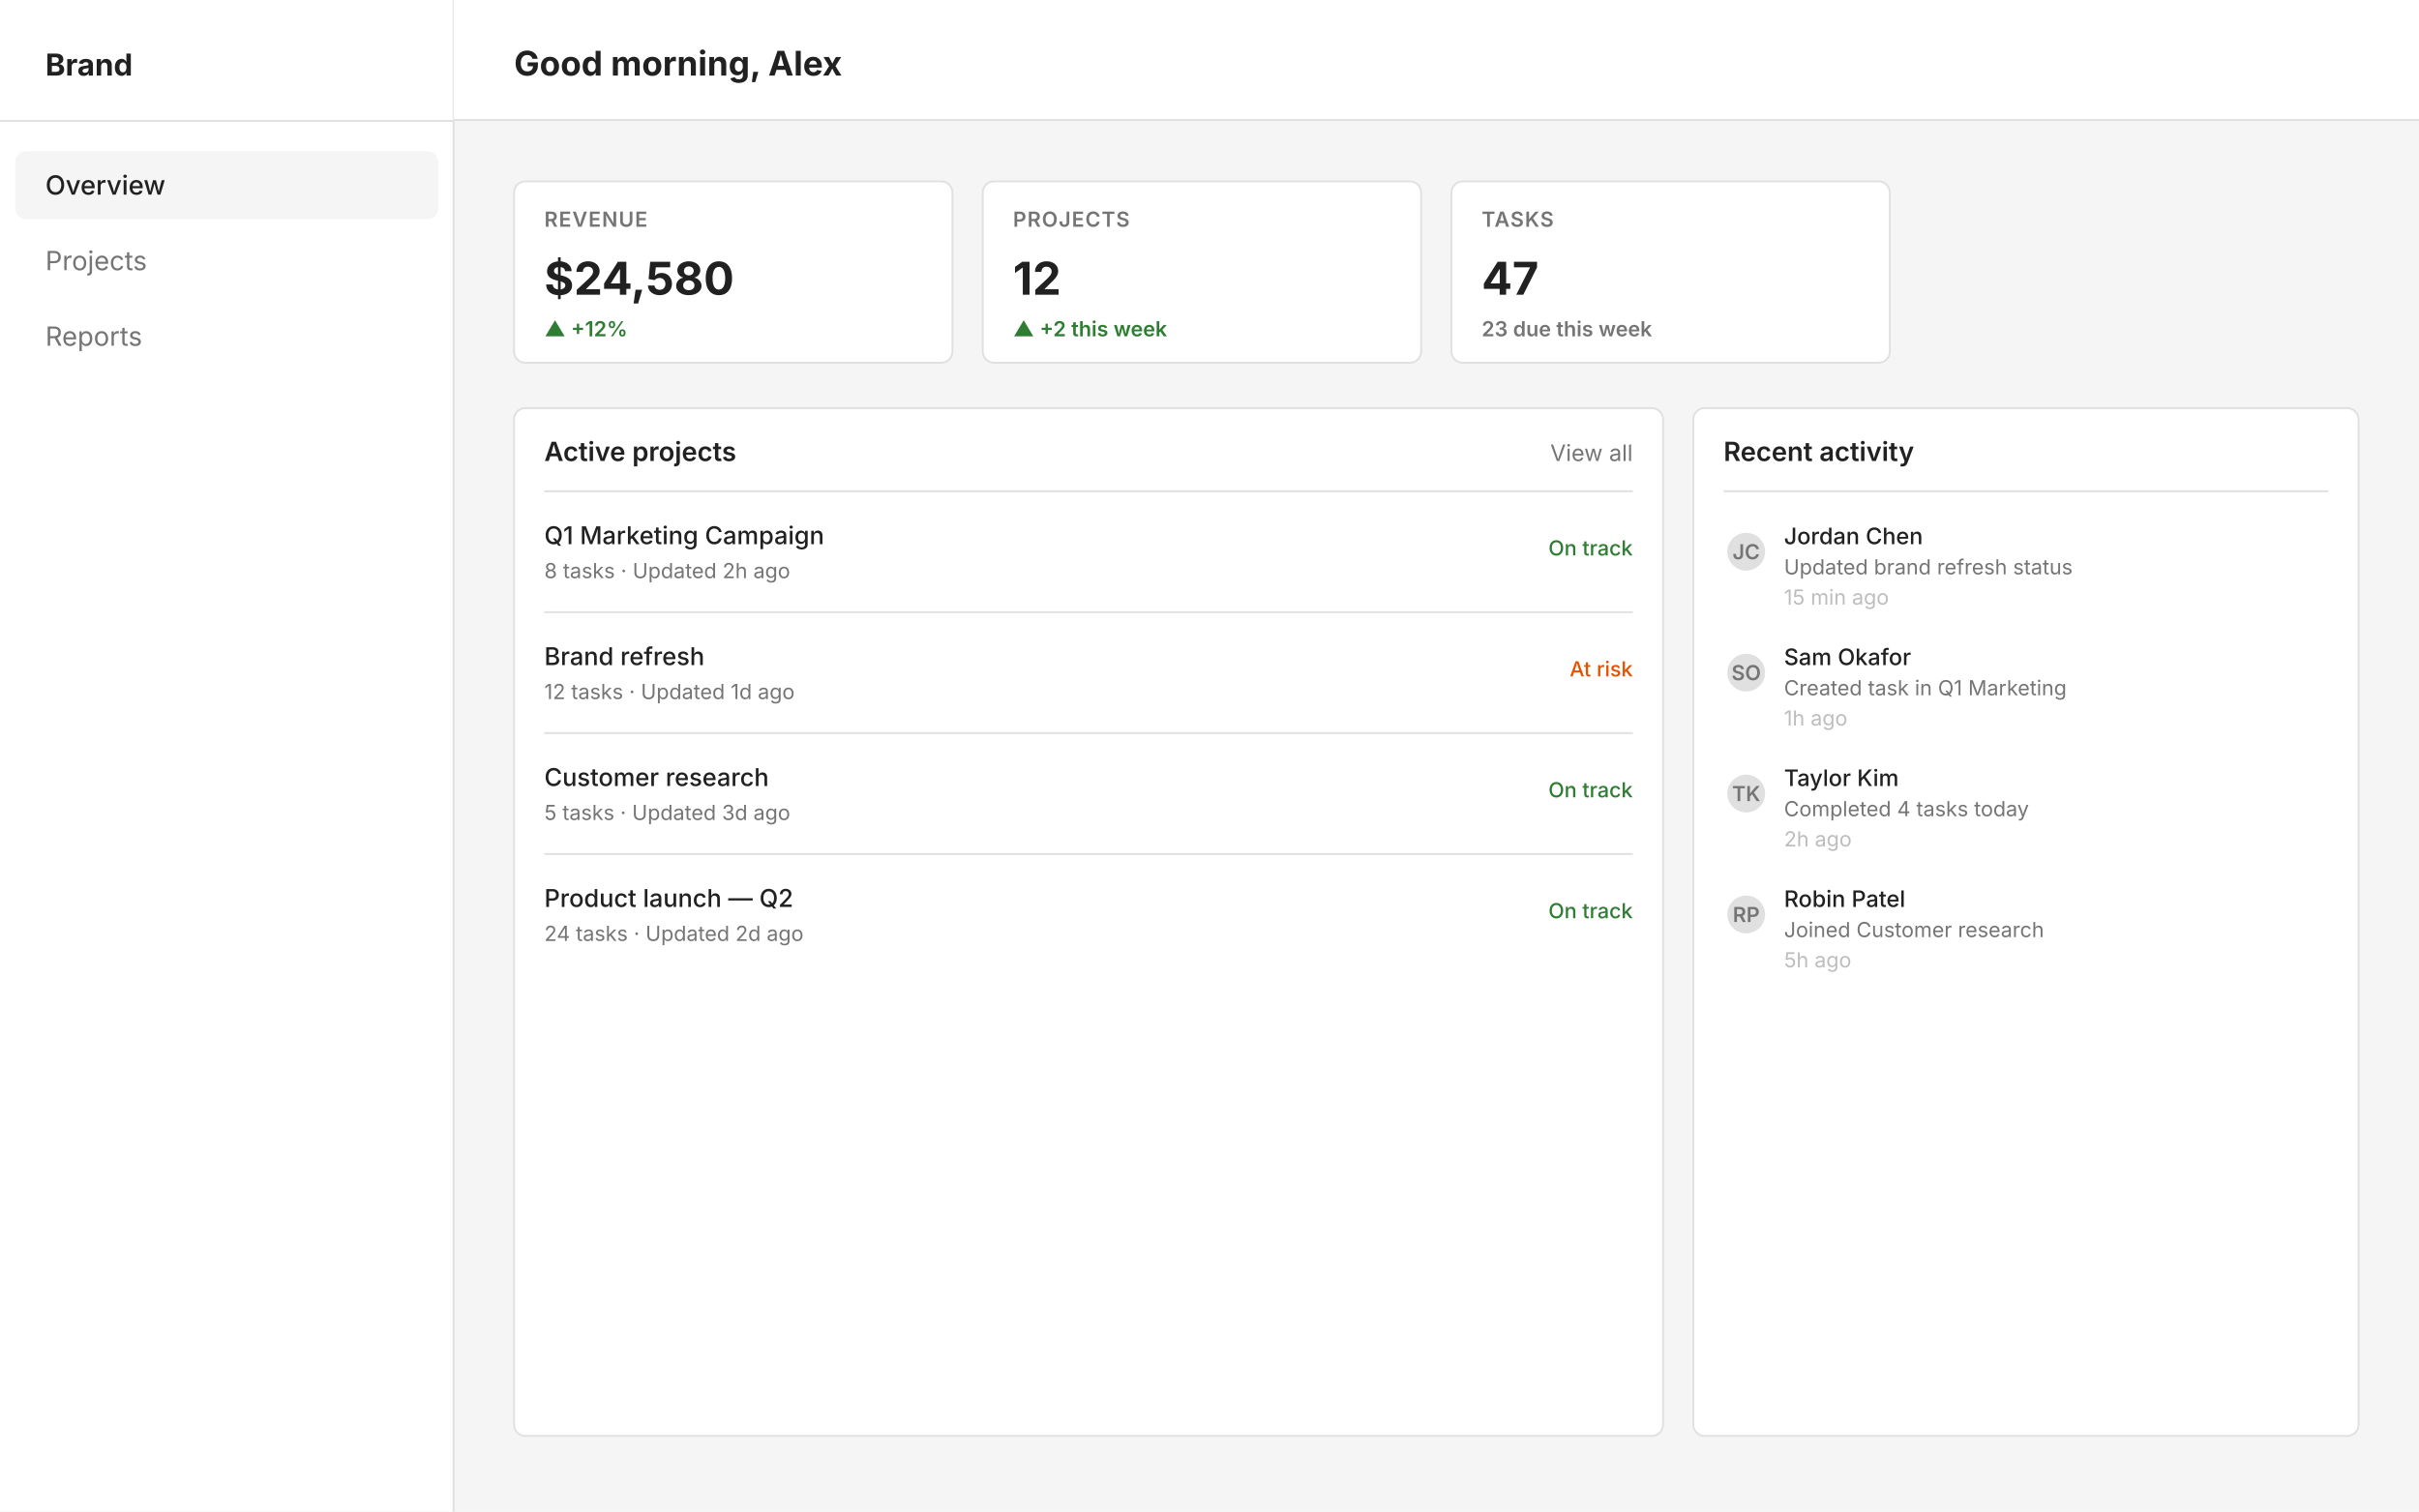
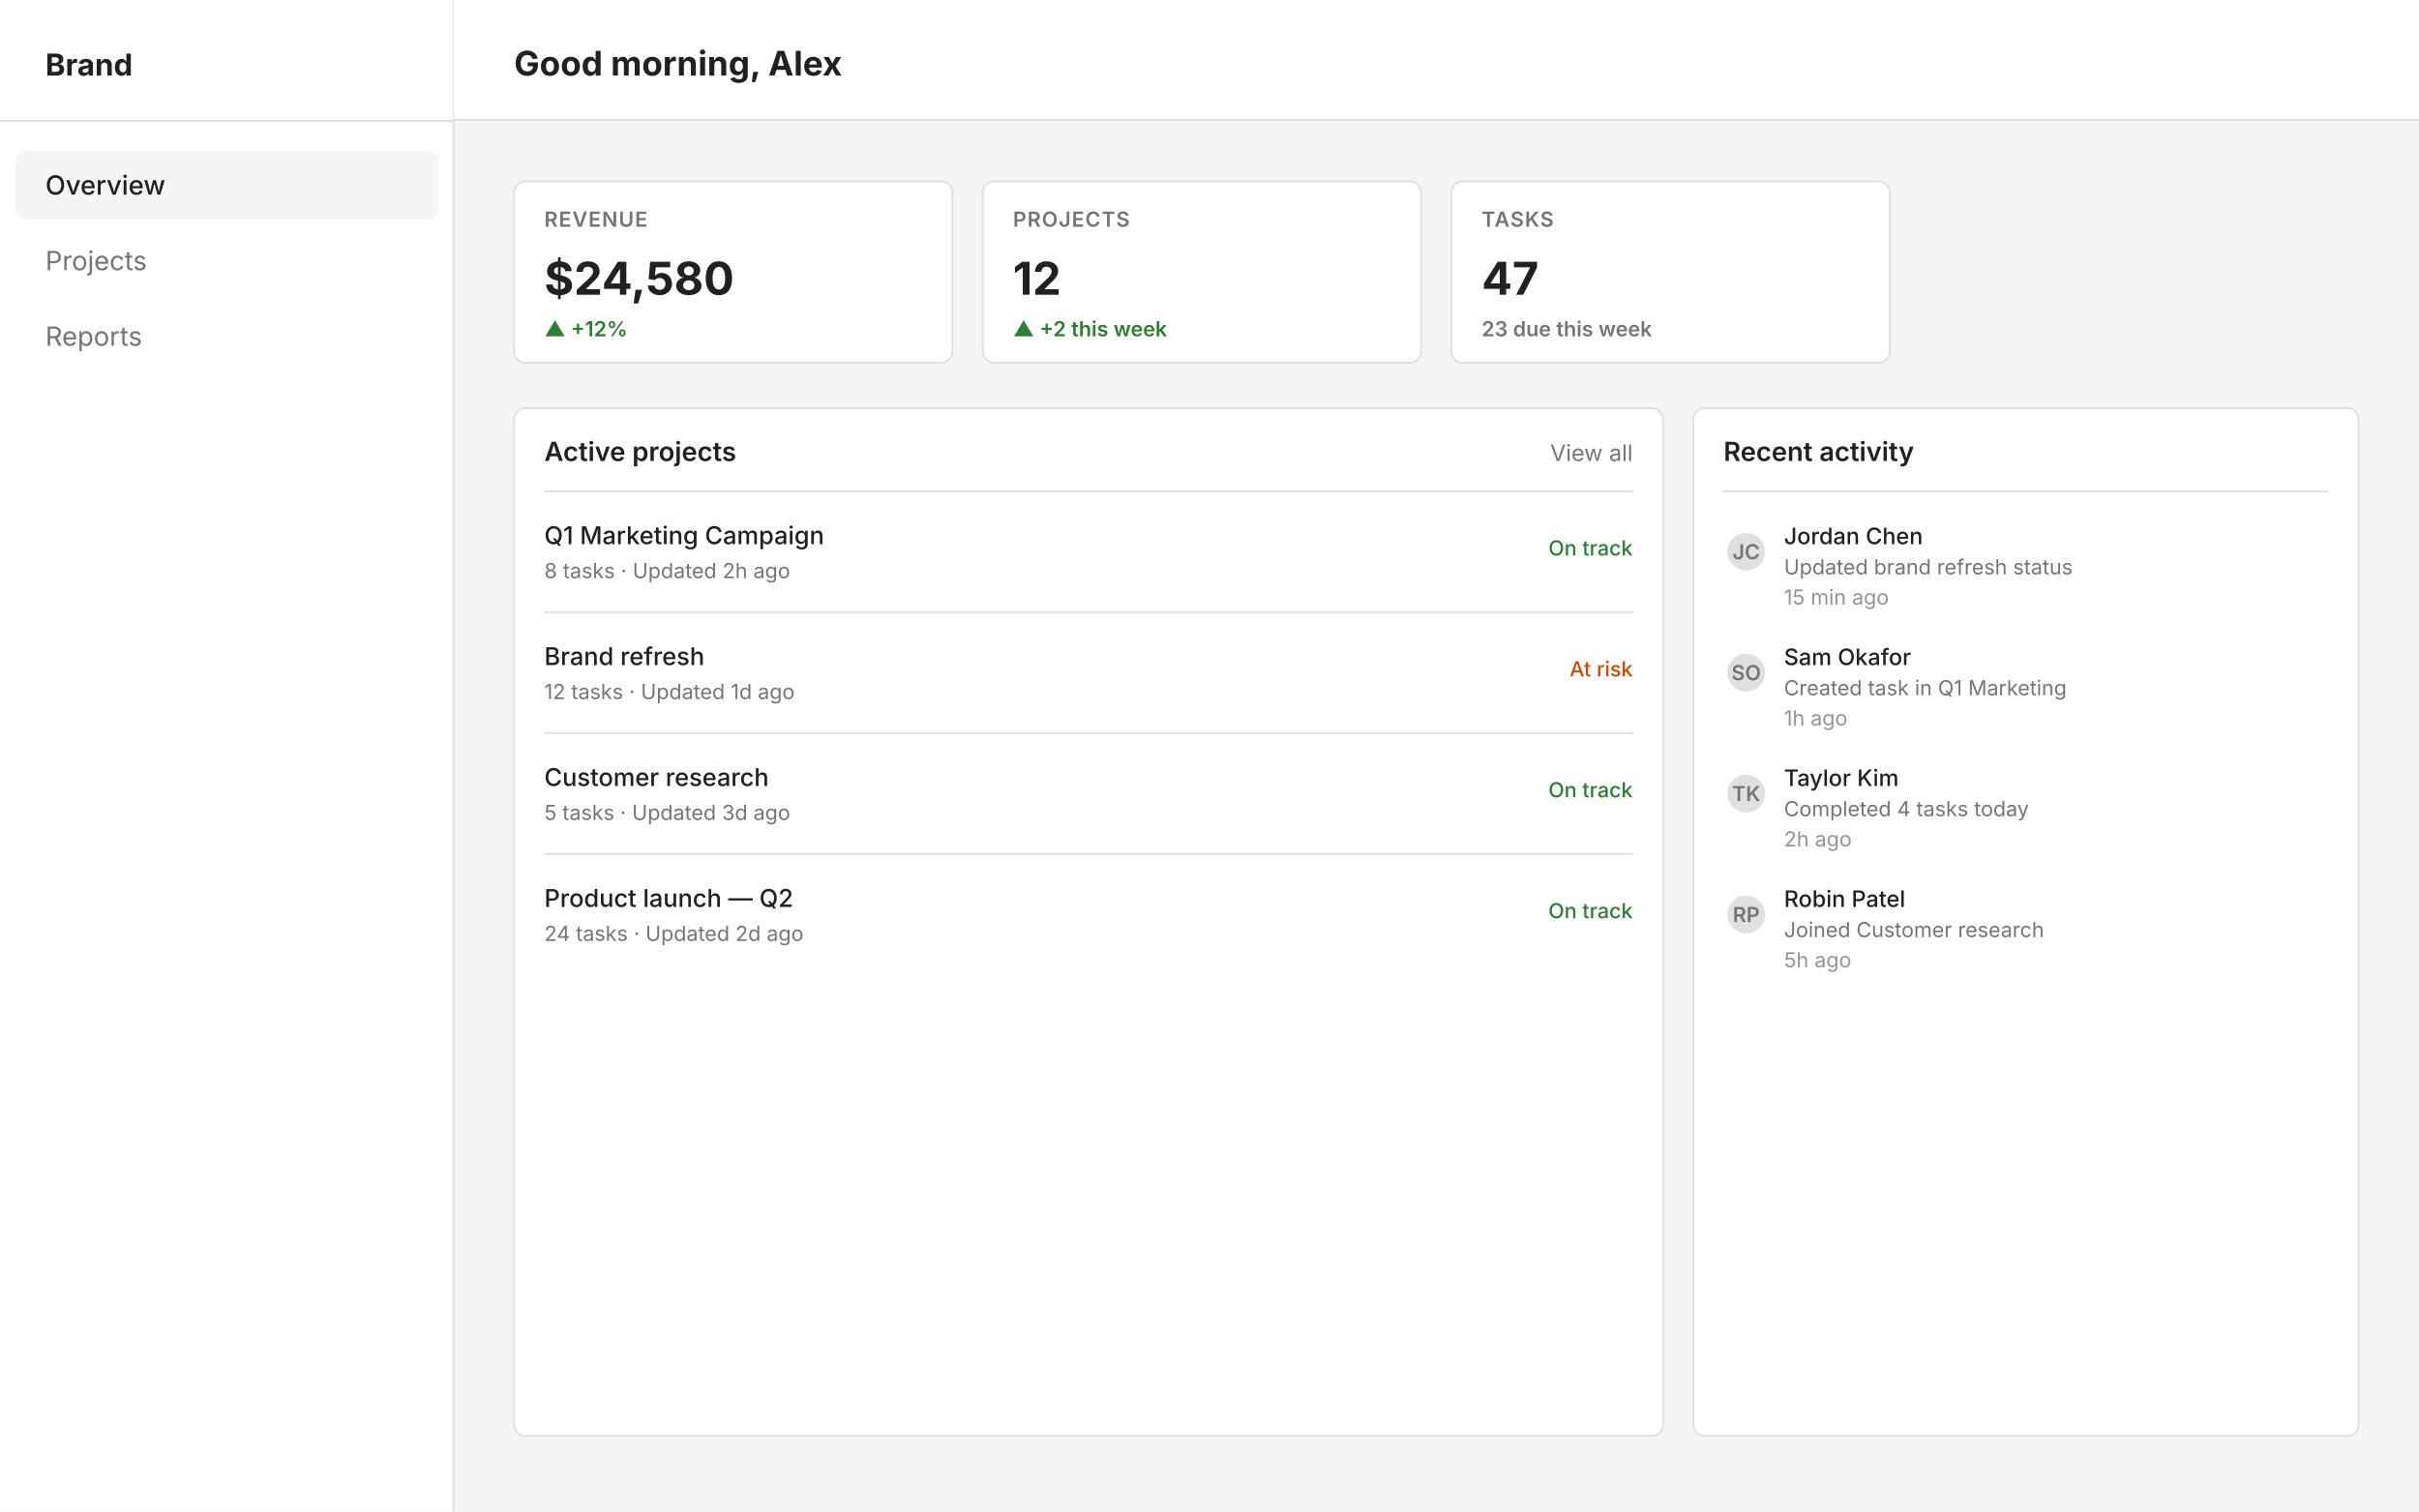
<svg xmlns="http://www.w3.org/2000/svg" viewBox="0 0 1280 800" width="1280" height="800">
  <defs>
    <style>
      .text-primary { fill: #212121; font-family: -apple-system, BlinkMacSystemFont, 'Segoe UI', sans-serif; }
      .text-secondary { fill: #757575; font-family: -apple-system, BlinkMacSystemFont, 'Segoe UI', sans-serif; }
-       .text-disabled { fill: #BDBDBD; font-family: -apple-system, BlinkMacSystemFont, 'Segoe UI', sans-serif; }
+       .text-disabled { fill: #949494; font-family: -apple-system, BlinkMacSystemFont, 'Segoe UI', sans-serif; }
      .text-inverse { fill: #FFFFFF; font-family: -apple-system, BlinkMacSystemFont, 'Segoe UI', sans-serif; }
      .text-danger { fill: #B71C1C; font-family: -apple-system, BlinkMacSystemFont, 'Segoe UI', sans-serif; }
      .text-success { fill: #2E7D32; font-family: -apple-system, BlinkMacSystemFont, 'Segoe UI', sans-serif; }
-       .text-warning { fill: #E65100; font-family: -apple-system, BlinkMacSystemFont, 'Segoe UI', sans-serif; }
+       .text-warning { fill: #D14900; font-family: -apple-system, BlinkMacSystemFont, 'Segoe UI', sans-serif; }
      .text-info { fill: #1565C0; font-family: -apple-system, BlinkMacSystemFont, 'Segoe UI', sans-serif; }
    </style>
  </defs>
  <rect width="1280" height="800" fill="#F5F5F5" />
  <rect width="240" height="800" fill="#FFFFFF" />
  <line x1="240" y1="0" x2="240" y2="800" stroke="#E0E0E0" stroke-width="1" />
  <text x="24" y="40" class="text-primary" font-size="16" font-weight="700">Brand</text>
  <line x1="0" y1="64" x2="240" y2="64" stroke="#E0E0E0" stroke-width="1" />
  <rect x="8" y="80" width="224" height="36" rx="6" fill="#F5F5F5" />
  <text x="24" y="103" class="text-primary" font-size="14" font-weight="500">Overview</text>
  <text x="24" y="143" class="text-secondary" font-size="14">Projects</text>
  <text x="24" y="183" class="text-secondary" font-size="14">Reports</text>
  <rect x="240" y="0" width="1040" height="64" fill="#FFFFFF" />
  <line x1="240" y1="63.5" x2="1280" y2="63.5" stroke="#E0E0E0" stroke-width="1" />
  <text x="272" y="40" class="text-primary" font-size="18" font-weight="700">Good morning, Alex</text>
  <rect x="272" y="96" width="232" height="96" rx="6" fill="#FFFFFF" stroke="#E0E0E0" stroke-width="1" />
  <text x="288" y="120" class="text-secondary" font-size="11" font-weight="600" letter-spacing="0.5">REVENUE</text>
  <text x="288" y="156" class="text-primary" font-size="24" font-weight="700">$24,580</text>
  <text x="288" y="178" class="text-success" font-size="11" font-weight="600">▲ +12%</text>
  <rect x="520" y="96" width="232" height="96" rx="6" fill="#FFFFFF" stroke="#E0E0E0" stroke-width="1" />
  <text x="536" y="120" class="text-secondary" font-size="11" font-weight="600" letter-spacing="0.5">PROJECTS</text>
  <text x="536" y="156" class="text-primary" font-size="24" font-weight="700">12</text>
  <text x="536" y="178" class="text-success" font-size="11" font-weight="600">▲ +2 this week</text>
  <rect x="768" y="96" width="232" height="96" rx="6" fill="#FFFFFF" stroke="#E0E0E0" stroke-width="1" />
  <text x="784" y="120" class="text-secondary" font-size="11" font-weight="600" letter-spacing="0.5">TASKS</text>
  <text x="784" y="156" class="text-primary" font-size="24" font-weight="700">47</text>
  <text x="784" y="178" class="text-secondary" font-size="11" font-weight="600">23 due this week</text>
  <rect x="272" y="216" width="608" height="544" rx="6" fill="#FFFFFF" stroke="#E0E0E0" stroke-width="1" />
  <text x="288" y="244" class="text-primary" font-size="14" font-weight="600">Active projects</text>
  <text x="864" y="244" text-anchor="end" class="text-secondary" font-size="12">View all</text>
  <line x1="288" y1="260" x2="864" y2="260" stroke="#E0E0E0" stroke-width="1" />
  <text x="288" y="288" class="text-primary" font-size="13" font-weight="500">Q1 Marketing Campaign</text>
  <text x="288" y="306" class="text-secondary" font-size="11">8 tasks · Updated 2h ago</text>
  <text x="864" y="294" text-anchor="end" class="text-success" font-size="11" font-weight="500">On track</text>
  <line x1="288" y1="324" x2="864" y2="324" stroke="#E0E0E0" stroke-width="1" />
  <text x="288" y="352" class="text-primary" font-size="13" font-weight="500">Brand refresh</text>
  <text x="288" y="370" class="text-secondary" font-size="11">12 tasks · Updated 1d ago</text>
  <text x="864" y="358" text-anchor="end" class="text-warning" font-size="11" font-weight="500">At risk</text>
  <line x1="288" y1="388" x2="864" y2="388" stroke="#E0E0E0" stroke-width="1" />
  <text x="288" y="416" class="text-primary" font-size="13" font-weight="500">Customer research</text>
  <text x="288" y="434" class="text-secondary" font-size="11">5 tasks · Updated 3d ago</text>
  <text x="864" y="422" text-anchor="end" class="text-success" font-size="11" font-weight="500">On track</text>
  <line x1="288" y1="452" x2="864" y2="452" stroke="#E0E0E0" stroke-width="1" />
  <text x="288" y="480" class="text-primary" font-size="13" font-weight="500">Product launch — Q2</text>
  <text x="288" y="498" class="text-secondary" font-size="11">24 tasks · Updated 2d ago</text>
  <text x="864" y="486" text-anchor="end" class="text-success" font-size="11" font-weight="500">On track</text>
  <rect x="896" y="216" width="352" height="544" rx="6" fill="#FFFFFF" stroke="#E0E0E0" stroke-width="1" />
  <text x="912" y="244" class="text-primary" font-size="14" font-weight="600">Recent activity</text>
  <line x1="912" y1="260" x2="1232" y2="260" stroke="#E0E0E0" stroke-width="1" />
  <circle cx="924" cy="292" r="10" fill="#E0E0E0" />
  <text x="924" y="296" text-anchor="middle" class="text-secondary" font-size="11" font-weight="600">JC</text>
  <text x="944" y="288" class="text-primary" font-size="12" font-weight="500">Jordan Chen</text>
  <text x="944" y="304" class="text-secondary" font-size="11">Updated brand refresh status</text>
  <text x="944" y="320" class="text-disabled" font-size="11">15 min ago</text>
  <circle cx="924" cy="356" r="10" fill="#E0E0E0" />
  <text x="924" y="360" text-anchor="middle" class="text-secondary" font-size="11" font-weight="600">SO</text>
  <text x="944" y="352" class="text-primary" font-size="12" font-weight="500">Sam Okafor</text>
  <text x="944" y="368" class="text-secondary" font-size="11">Created task in Q1 Marketing</text>
  <text x="944" y="384" class="text-disabled" font-size="11">1h ago</text>
  <circle cx="924" cy="420" r="10" fill="#E0E0E0" />
  <text x="924" y="424" text-anchor="middle" class="text-secondary" font-size="11" font-weight="600">TK</text>
  <text x="944" y="416" class="text-primary" font-size="12" font-weight="500">Taylor Kim</text>
  <text x="944" y="432" class="text-secondary" font-size="11">Completed 4 tasks today</text>
  <text x="944" y="448" class="text-disabled" font-size="11">2h ago</text>
  <circle cx="924" cy="484" r="10" fill="#E0E0E0" />
  <text x="924" y="488" text-anchor="middle" class="text-secondary" font-size="11" font-weight="600">RP</text>
  <text x="944" y="480" class="text-primary" font-size="12" font-weight="500">Robin Patel</text>
  <text x="944" y="496" class="text-secondary" font-size="11">Joined Customer research</text>
  <text x="944" y="512" class="text-disabled" font-size="11">5h ago</text>
</svg>
